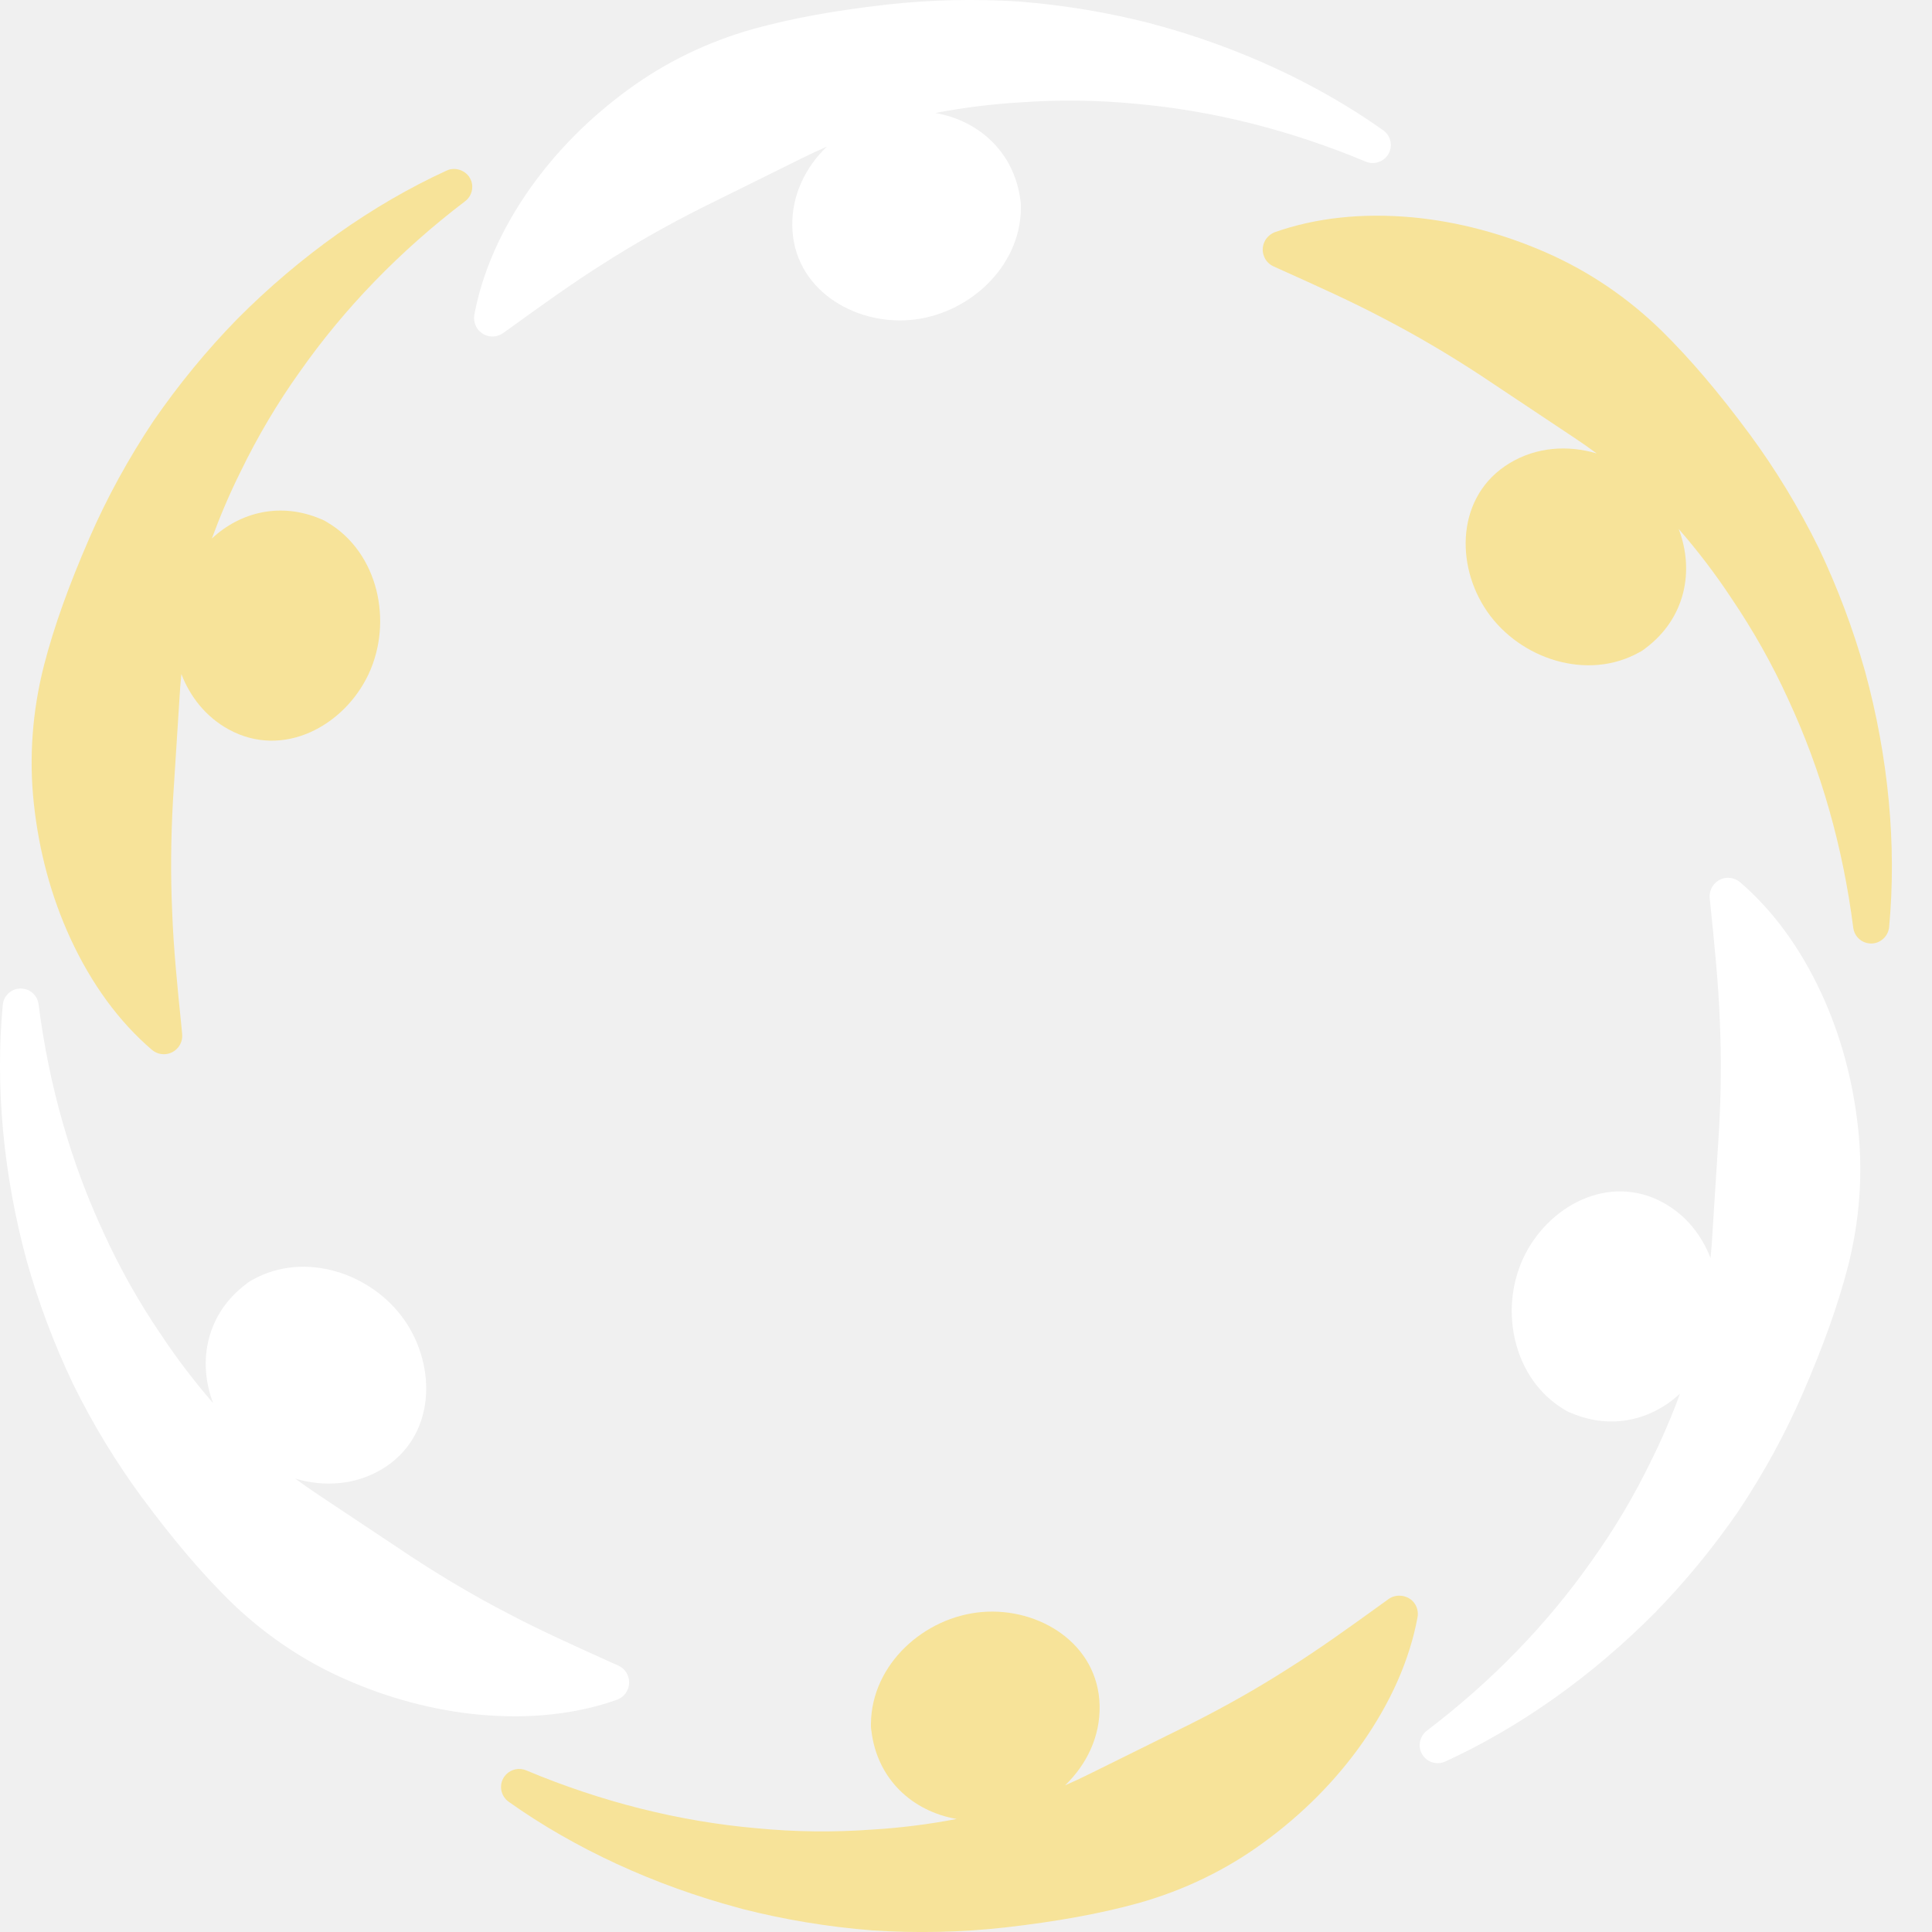
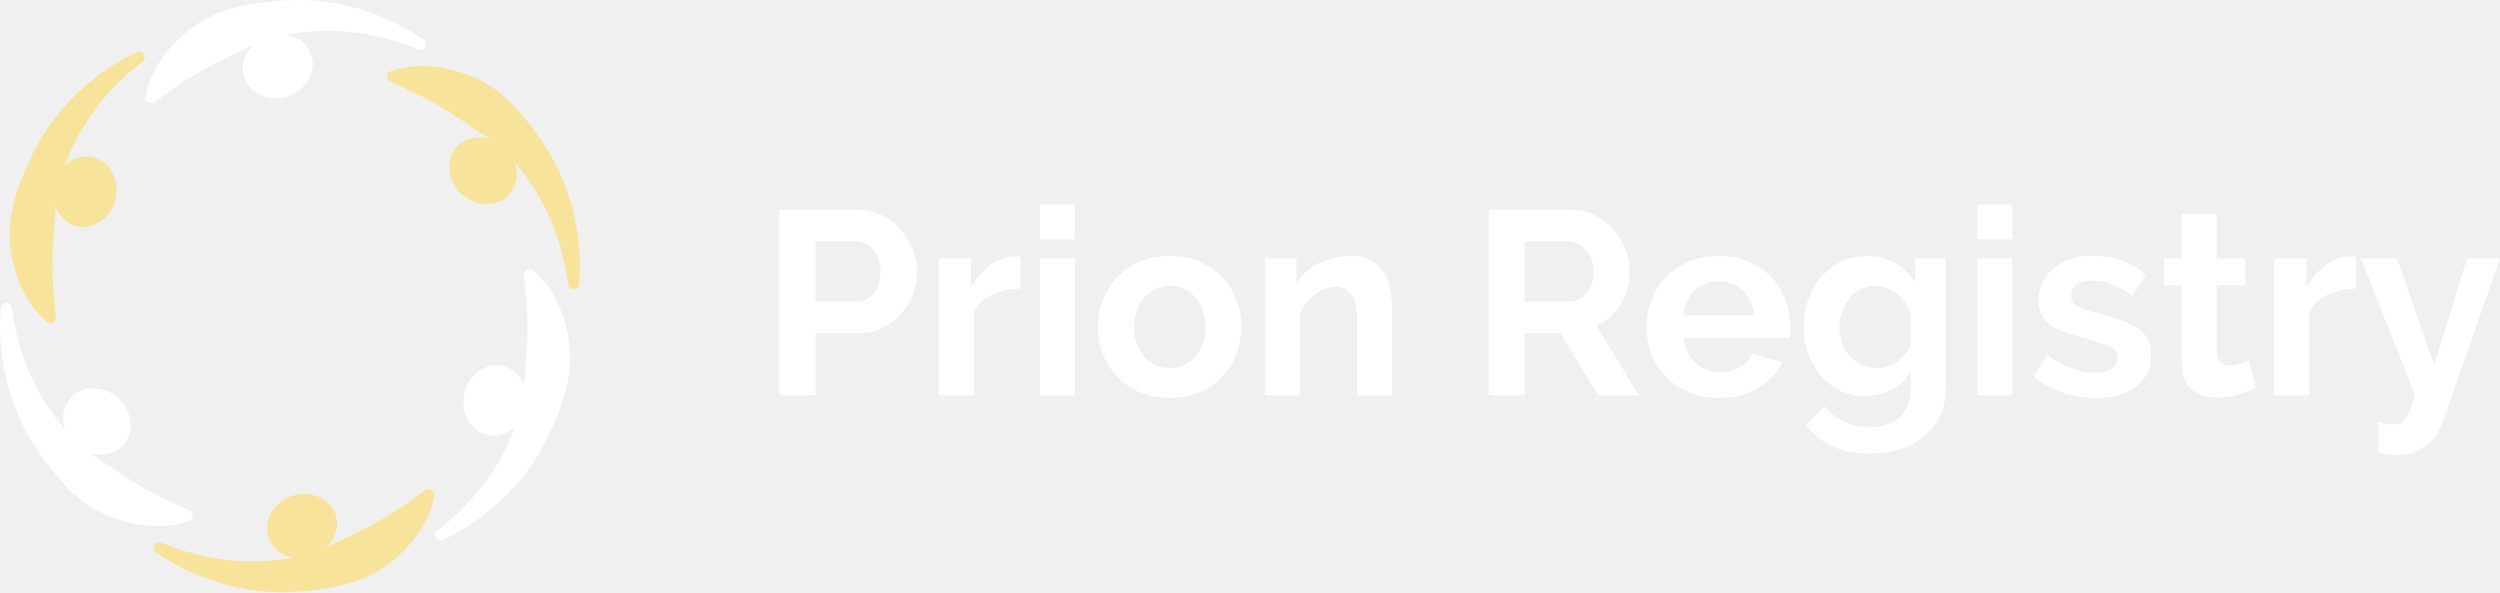
- <svg xmlns="http://www.w3.org/2000/svg" version="1.1" width="80" height="80" enable-background="new 0 0 337.742 80" xml:space="preserve" style="">
-   <rect id="backgroundrect" width="100%" height="100%" x="0" y="0" fill="none" stroke="none" class="selected" style="" />
-   <g class="currentLayer" style="">
-     <g id="svg_1">
-       <g id="svg_2">
-         <path fill="#FFFFFF" d="M19.774,13.617c0.102,0.142,0.25,0.245,0.42,0.29c0.221,0.061,0.46,0.017,0.647-0.121l0.228-0.162    c1.358-0.981,2.639-1.905,3.929-2.716c1.276-0.815,2.603-1.567,4.05-2.298l4.154-2.056c0.353-0.176,0.696-0.333,1.037-0.483    c-0.889,0.853-1.46,2.014-1.432,3.306c0.054,2.569,2.512,4.069,4.87,3.874c2.386-0.202,4.563-2.156,4.597-4.609    c0.002-0.047,0.002-0.095,0-0.146c0-0.06-0.009-0.118-0.017-0.173C42.016,6.332,40.564,5,38.729,4.678    c1.134-0.216,2.296-0.365,3.48-0.436c1.605-0.118,3.222-0.099,4.807,0.054c3.196,0.281,6.426,1.094,9.54,2.399l0.094,0.031    c0.301,0.08,0.625-0.035,0.804-0.29c0.239-0.337,0.159-0.803-0.179-1.042c-2.73-1.938-6.026-3.459-9.526-4.396l-0.147-0.04    c-1.739-0.445-3.548-0.745-5.378-0.892c-1.853-0.12-3.705-0.078-5.514,0.125c-2.165,0.247-3.915,0.566-5.512,1.007    c-1.892,0.531-3.636,1.375-5.182,2.509c-1.602,1.169-2.966,2.541-4.057,4.079c-1.208,1.713-1.986,3.478-2.318,5.249    C19.606,13.237,19.655,13.447,19.774,13.617z" id="svg_3" />
-         <path fill="#F7E399" d="M52.354,10.022c-0.082,0.186-0.091,0.394-0.017,0.585c0.071,0.19,0.213,0.341,0.403,0.426l0.267,0.121    c1.522,0.685,2.963,1.331,4.304,2.04c1.338,0.696,2.656,1.469,4.017,2.361l3.855,2.568c0.327,0.216,0.634,0.433,0.932,0.652    c-1.193-0.352-2.495-0.271-3.608,0.405c-2.199,1.33-2.27,4.208-0.92,6.152c1.366,1.966,4.15,2.876,6.292,1.679    c0.042-0.021,0.085-0.044,0.125-0.072c0.051-0.034,0.099-0.068,0.142-0.104c1.619-1.216,2.037-3.166,1.366-4.93    c0.778,0.891,1.509,1.848,2.179,2.862c0.9,1.33,1.696,2.738,2.355,4.19c1.358,2.919,2.264,6.104,2.693,9.458    c0.037,0.303,0.252,0.55,0.548,0.629l0.122,0.022c0.199,0.019,0.392-0.042,0.545-0.17c0.153-0.125,0.25-0.305,0.27-0.507    c0.318-3.379-0.026-7.044-0.998-10.595c-0.486-1.73-1.127-3.443-1.917-5.104c-0.821-1.665-1.784-3.251-2.861-4.712    c-1.298-1.753-2.452-3.106-3.63-4.269c-1.406-1.375-3.009-2.463-4.762-3.236c-1.798-0.795-3.702-1.298-5.563-1.473    c-2.088-0.19-4.005,0.016-5.702,0.613C52.598,9.688,52.436,9.837,52.354,10.022z" id="svg_4" />
-         <path fill="#FFFFFF" d="M76.939,46.712c-0.213-1.972-0.719-3.839-1.506-5.551c-0.878-1.903-2.017-3.461-3.383-4.632    c-0.156-0.132-0.369-0.199-0.571-0.178c-0.417,0.042-0.724,0.418-0.682,0.841l0.025,0.26c0.171,1.673,0.333,3.253,0.39,4.777    c0.068,1.511,0.057,3.037-0.037,4.661l-0.295,4.622c-0.014,0.2-0.034,0.386-0.051,0.58c-0.366-0.949-1.02-1.778-1.958-2.292    c-2.252-1.237-4.781,0.139-5.787,2.28c-1.023,2.166-0.418,5.031,1.69,6.287c0.04,0.026,0.082,0.053,0.125,0.074    c0.054,0.03,0.108,0.051,0.162,0.069c1.645,0.702,3.315,0.304,4.506-0.805c-0.341,0.93-0.736,1.856-1.188,2.764    c-0.702,1.452-1.526,2.842-2.452,4.136c-1.85,2.639-4.153,5.014-6.847,7.061c-0.275,0.21-0.372,0.592-0.228,0.906    c0.094,0.203,0.27,0.354,0.486,0.412c0.168,0.044,0.347,0.03,0.509-0.044c3.083-1.412,6.083-3.542,8.679-6.159    c1.256-1.286,2.418-2.7,3.46-4.212c1.031-1.545,1.923-3.172,2.647-4.836c0.867-1.996,1.466-3.67,1.884-5.277    C77.004,50.552,77.146,48.619,76.939,46.712z" id="svg_5" />
-         <path fill="#F7E399" d="M58.567,66.384c-0.236-0.331-0.736-0.411-1.068-0.172l-0.227,0.164c-1.358,0.981-2.642,1.906-3.929,2.716    c-1.275,0.815-2.602,1.567-4.054,2.298l-4.154,2.055c-0.349,0.175-0.693,0.333-1.034,0.483c0.889-0.854,1.46-2.014,1.432-3.304    c-0.057-2.57-2.511-4.071-4.869-3.874c-2.387,0.2-4.565,2.153-4.6,4.608c-0.003,0.048-0.003,0.097,0,0.146    c0,0.063,0.011,0.118,0.02,0.175c0.241,1.99,1.69,3.321,3.528,3.641c-1.134,0.217-2.298,0.367-3.48,0.438    c-1.605,0.118-3.222,0.1-4.81-0.055c-3.196-0.28-6.426-1.092-9.54-2.399l-0.094-0.031c-0.301-0.08-0.625,0.037-0.804,0.292    c-0.238,0.335-0.159,0.801,0.179,1.042c2.73,1.939,6.025,3.458,9.528,4.396l0.148,0.042c1.736,0.443,3.545,0.743,5.375,0.888    c1.852,0.122,3.707,0.081,5.514-0.122c2.167-0.249,3.917-0.568,5.511-1.007c1.892-0.533,3.634-1.375,5.181-2.508    c1.603-1.17,2.969-2.542,4.058-4.078c1.208-1.714,1.989-3.479,2.318-5.244C58.734,66.767,58.689,66.552,58.567,66.384z" id="svg_6" />
-         <path fill="#FFFFFF" d="M25.984,69.975c0.173-0.382,0-0.835-0.383-1.008l-0.267-0.118c-1.523-0.688-2.963-1.333-4.304-2.042    c-1.344-0.696-2.659-1.469-4.017-2.361l-3.858-2.568c-0.327-0.216-0.63-0.434-0.932-0.652c1.193,0.353,2.494,0.273,3.611-0.402    c2.196-1.333,2.267-4.21,0.917-6.155c-1.367-1.966-4.148-2.876-6.29-1.678c-0.043,0.02-0.085,0.044-0.128,0.073    c-0.051,0.033-0.1,0.066-0.139,0.104c-1.623,1.216-2.037,3.166-1.37,4.93c-0.775-0.892-1.505-1.849-2.176-2.862    c-0.906-1.331-1.696-2.74-2.358-4.193c-1.358-2.915-2.265-6.098-2.693-9.46c-0.04-0.303-0.253-0.548-0.545-0.626l-0.125-0.021    c-0.196-0.02-0.392,0.041-0.545,0.167c-0.153,0.128-0.25,0.307-0.267,0.507c-0.318,3.383,0.025,7.047,0.991,10.597    c0.486,1.729,1.131,3.444,1.92,5.102c0.821,1.666,1.784,3.251,2.864,4.714c1.298,1.751,2.452,3.108,3.628,4.269    c1.409,1.374,3.011,2.462,4.764,3.234c0.881,0.391,1.792,0.713,2.708,0.958c0.946,0.254,1.906,0.427,2.852,0.516    c2.088,0.19,4.006-0.016,5.702-0.615C25.74,70.315,25.899,70.168,25.984,69.975z" id="svg_7" />
-         <path fill="#F7E399" d="M6.289,43.47c0.088,0.074,0.19,0.128,0.298,0.158c0.091,0.022,0.182,0.03,0.272,0.021    c0.42-0.041,0.728-0.416,0.682-0.839l-0.025-0.275c-0.17-1.669-0.33-3.243-0.386-4.762c-0.068-1.511-0.057-3.035,0.034-4.662    l0.295-4.622c0.014-0.199,0.037-0.385,0.051-0.578c0.367,0.95,1.02,1.777,1.958,2.292c2.253,1.236,4.781-0.141,5.79-2.281    c1.02-2.167,0.415-5.031-1.693-6.287c-0.04-0.027-0.08-0.051-0.125-0.074c-0.054-0.028-0.105-0.051-0.159-0.07    c-1.647-0.702-3.318-0.302-4.508,0.807c0.344-0.935,0.736-1.859,1.188-2.766c0.702-1.45,1.525-2.841,2.452-4.137    c1.847-2.633,4.15-5.011,6.847-7.063c0.278-0.209,0.372-0.591,0.227-0.904c-0.165-0.362-0.625-0.537-0.991-0.366    c-3.088,1.415-6.088,3.545-8.682,6.158c-1.253,1.283-2.415,2.697-3.46,4.213c-1.031,1.545-1.923,3.172-2.648,4.837    c-0.869,2.001-1.469,3.676-1.883,5.275c-0.486,1.903-0.628,3.838-0.42,5.743c0.213,1.972,0.719,3.84,1.505,5.553    C3.783,40.742,4.922,42.299,6.289,43.47z" id="svg_8" />
-       </g>
-       <g id="svg_9">
-         <g id="svg_10">
-           <path fill="#FFFFFF" d="M105.294,53.401V28.339h10.625c1.153,0,2.219,0.242,3.196,0.725c0.974,0.483,1.818,1.118,2.522,1.905     c0.708,0.79,1.259,1.683,1.659,2.683s0.6,2.007,0.6,3.019c0,1.06-0.188,2.088-0.563,3.089c-0.378,1-0.906,1.888-1.588,2.665     c-0.685,0.777-1.508,1.4-2.472,1.871c-0.966,0.472-2.025,0.706-3.179,0.706h-5.929v8.4H105.294z M110.166,40.729h5.648     c0.895,0,1.642-0.365,2.241-1.095c0.6-0.729,0.901-1.717,0.901-2.964c0-0.636-0.094-1.206-0.284-1.712     c-0.188-0.505-0.435-0.936-0.739-1.288c-0.307-0.353-0.667-0.618-1.077-0.794c-0.415-0.178-0.83-0.266-1.256-0.266h-5.435V40.729     z" id="svg_11" />
-           <path fill="#FFFFFF" d="M137.842,39c-1.438,0.024-2.719,0.301-3.85,0.83c-1.13,0.53-1.94,1.324-2.435,2.383v11.189h-4.73V34.904     h4.341v3.955c0.33-0.635,0.719-1.206,1.165-1.712c0.446-0.507,0.929-0.947,1.446-1.324c0.52-0.376,1.042-0.665,1.571-0.865     c0.531-0.2,1.043-0.301,1.537-0.301c0.259,0,0.452,0,0.583,0c0.128,0,0.253,0.013,0.372,0.037V39z" id="svg_12" />
-           <path fill="#FFFFFF" d="M140.487,32.328v-4.693h4.73v4.693H140.487z M140.487,53.401V34.904h4.73v18.497H140.487z" id="svg_13" />
-           <path fill="#FFFFFF" d="M158.03,53.755c-1.506,0-2.858-0.26-4.057-0.777c-1.202-0.517-2.219-1.217-3.054-2.101     c-0.835-0.882-1.477-1.899-1.923-3.053c-0.449-1.153-0.673-2.365-0.673-3.636c0-1.293,0.225-2.517,0.673-3.67     c0.446-1.152,1.088-2.172,1.923-3.054c0.835-0.882,1.852-1.583,3.054-2.1c1.199-0.518,2.551-0.777,4.057-0.777     s2.855,0.259,4.042,0.777c1.188,0.517,2.199,1.218,3.034,2.1c0.838,0.882,1.477,1.902,1.926,3.054     c0.446,1.153,0.67,2.377,0.67,3.67c0,1.271-0.225,2.483-0.67,3.636c-0.449,1.153-1.083,2.17-1.906,3.053     c-0.824,0.883-1.835,1.583-3.037,2.101C160.891,53.495,159.536,53.755,158.03,53.755z M153.194,44.188     c0,0.825,0.125,1.571,0.373,2.241c0.244,0.672,0.588,1.253,1.022,1.749c0.435,0.495,0.946,0.876,1.534,1.148     c0.588,0.27,1.225,0.405,1.906,0.405c0.685,0,1.318-0.135,1.906-0.405c0.588-0.271,1.102-0.653,1.537-1.148     c0.435-0.496,0.775-1.082,1.022-1.766c0.247-0.683,0.372-1.435,0.372-2.258c0-0.801-0.125-1.541-0.372-2.225     c-0.247-0.682-0.588-1.271-1.022-1.766c-0.435-0.493-0.949-0.876-1.537-1.147c-0.588-0.269-1.222-0.405-1.906-0.405     c-0.682,0-1.318,0.141-1.906,0.423c-0.588,0.282-1.1,0.67-1.534,1.165s-0.778,1.084-1.022,1.766     C153.319,42.648,153.194,43.39,153.194,44.188z" id="svg_14" />
-           <path fill="#FFFFFF" d="M188.069,53.401h-4.73V43.023c0-1.483-0.259-2.564-0.776-3.247c-0.517-0.682-1.236-1.024-2.153-1.024     c-0.472,0-0.955,0.095-1.446,0.283c-0.495,0.188-0.96,0.454-1.395,0.794c-0.438,0.342-0.83,0.747-1.182,1.219     c-0.355,0.47-0.613,0.988-0.778,1.552v10.801h-4.73V34.904h4.273v3.425c0.682-1.176,1.67-2.094,2.963-2.753     c1.295-0.659,2.756-0.989,4.378-0.989c1.153,0,2.094,0.212,2.824,0.635c0.73,0.424,1.295,0.977,1.693,1.659     c0.4,0.684,0.679,1.46,0.832,2.33c0.151,0.872,0.228,1.754,0.228,2.648V53.401z" id="svg_15" />
-           <path fill="#FFFFFF" d="M201.128,53.401V28.339h11.085c1.153,0,2.219,0.242,3.196,0.725c0.975,0.483,1.818,1.118,2.523,1.905     c0.704,0.79,1.258,1.683,1.659,2.683c0.401,1,0.6,2.007,0.6,3.019c0,1.624-0.406,3.101-1.216,4.43     c-0.813,1.33-1.912,2.29-3.301,2.876l5.719,9.425h-5.472l-5.119-8.4H206v8.4H201.128z M206,40.729h6.108     c0.446,0,0.864-0.106,1.253-0.318c0.389-0.211,0.725-0.499,1.006-0.865c0.281-0.364,0.505-0.794,0.67-1.289     c0.165-0.493,0.247-1.022,0.247-1.588c0-0.588-0.094-1.129-0.281-1.624c-0.19-0.495-0.44-0.923-0.758-1.289     c-0.318-0.365-0.685-0.647-1.094-0.847c-0.415-0.2-0.833-0.301-1.256-0.301H206V40.729z" id="svg_16" />
-           <path fill="#FFFFFF" d="M232.194,53.755c-1.483,0-2.824-0.252-4.026-0.76c-1.199-0.504-2.221-1.193-3.071-2.064     c-0.847-0.869-1.5-1.882-1.958-3.036c-0.46-1.153-0.69-2.365-0.69-3.636c0-1.317,0.225-2.558,0.671-3.723     c0.449-1.166,1.096-2.19,1.943-3.072c0.847-0.882,1.878-1.583,3.088-2.1c1.213-0.518,2.571-0.777,4.077-0.777     c1.505,0,2.855,0.259,4.042,0.777c1.188,0.517,2.202,1.212,3.037,2.083c0.835,0.871,1.469,1.884,1.906,3.036     c0.435,1.153,0.654,2.354,0.654,3.601c0,0.307-0.006,0.6-0.02,0.884c-0.011,0.281-0.04,0.517-0.088,0.705h-14.296     c0.071,0.73,0.248,1.376,0.529,1.943c0.284,0.564,0.647,1.047,1.094,1.446c0.449,0.4,0.955,0.706,1.52,0.917     c0.565,0.212,1.154,0.318,1.764,0.318c0.94,0,1.83-0.23,2.665-0.689c0.835-0.459,1.406-1.065,1.713-1.818l4.06,1.131     c-0.682,1.411-1.772,2.571-3.267,3.476C236.046,53.302,234.265,53.755,232.194,53.755z M236.995,42.6     c-0.119-1.388-0.63-2.5-1.534-3.335c-0.909-0.835-2.009-1.254-3.301-1.254c-0.636,0-1.23,0.114-1.784,0.335     c-0.554,0.224-1.04,0.537-1.466,0.936c-0.423,0.4-0.77,0.882-1.04,1.447c-0.272,0.565-0.429,1.189-0.477,1.871H236.995z" id="svg_17" />
-           <path fill="#FFFFFF" d="M251.998,53.508c-1.247,0-2.378-0.247-3.389-0.741c-1.011-0.495-1.889-1.17-2.63-2.03     c-0.742-0.859-1.313-1.853-1.71-2.982c-0.4-1.13-0.602-2.331-0.602-3.601c0-1.342,0.213-2.589,0.636-3.743     c0.423-1.152,1.011-2.165,1.764-3.035c0.753-0.87,1.659-1.553,2.719-2.047c1.06-0.495,2.225-0.742,3.494-0.742     c1.435,0,2.693,0.324,3.778,0.97c1.08,0.648,1.975,1.513,2.682,2.595v-3.249h4.13v17.616c0,1.364-0.258,2.588-0.775,3.669     c-0.52,1.083-1.233,2.001-2.136,2.754c-0.906,0.753-1.989,1.33-3.247,1.73c-1.262,0.399-2.631,0.599-4.114,0.599     c-2.025,0-3.725-0.335-5.103-1.005c-1.375-0.671-2.557-1.618-3.545-2.841l2.577-2.507c0.705,0.871,1.594,1.554,2.665,2.047     c1.071,0.494,2.205,0.743,3.406,0.743c0.727,0,1.429-0.101,2.1-0.301c0.67-0.201,1.264-0.512,1.784-0.935     c0.517-0.424,0.923-0.966,1.216-1.624c0.296-0.66,0.443-1.438,0.443-2.33V50.19c-0.614,1.06-1.472,1.877-2.577,2.453     C254.455,53.22,253.268,53.508,251.998,53.508z M253.586,49.731c0.517,0,1.011-0.083,1.483-0.247     c0.469-0.165,0.903-0.389,1.307-0.67c0.398-0.283,0.75-0.612,1.057-0.989c0.307-0.376,0.543-0.777,0.708-1.2v-4.412     c-0.426-1.083-1.091-1.953-1.994-2.612c-0.906-0.659-1.855-0.988-2.844-0.988c-0.73,0-1.386,0.159-1.978,0.476     c-0.588,0.318-1.094,0.742-1.517,1.271c-0.423,0.53-0.747,1.135-0.969,1.818c-0.224,0.684-0.335,1.39-0.335,2.118     c0,0.753,0.128,1.46,0.386,2.118c0.259,0.659,0.62,1.236,1.077,1.729c0.46,0.494,0.995,0.883,1.605,1.166     C252.185,49.589,252.855,49.731,253.586,49.731z" id="svg_18" />
-           <path fill="#FFFFFF" d="M267.14,32.328v-4.693h4.73v4.693H267.14z M267.14,53.401V34.904h4.73v18.497H267.14z" id="svg_19" />
-           <path fill="#FFFFFF" d="M283.134,53.755c-1.554,0-3.071-0.247-4.554-0.741c-1.483-0.493-2.753-1.2-3.815-2.118l1.77-2.966     c1.128,0.801,2.227,1.408,3.298,1.818c1.071,0.413,2.136,0.618,3.196,0.618c0.94,0,1.682-0.176,2.225-0.528     c0.54-0.354,0.81-0.859,0.81-1.519c0-0.658-0.318-1.141-0.952-1.447c-0.636-0.305-1.67-0.659-3.108-1.06     c-1.199-0.328-2.222-0.646-3.071-0.953c-0.846-0.304-1.528-0.653-2.045-1.04c-0.52-0.389-0.895-0.835-1.13-1.342     c-0.239-0.505-0.355-1.112-0.355-1.818c0-0.94,0.185-1.789,0.548-2.542c0.367-0.753,0.878-1.394,1.537-1.923     s1.429-0.936,2.313-1.219c0.881-0.281,1.841-0.423,2.878-0.423c1.386,0,2.688,0.201,3.9,0.6c1.21,0.402,2.321,1.048,3.335,1.942     l-1.906,2.859c-0.943-0.706-1.855-1.223-2.736-1.553c-0.884-0.33-1.762-0.494-2.631-0.494c-0.801,0-1.472,0.165-2.011,0.494     c-0.542,0.33-0.813,0.859-0.813,1.588c0,0.329,0.065,0.599,0.193,0.813c0.131,0.211,0.335,0.4,0.62,0.563     c0.281,0.165,0.653,0.324,1.111,0.478c0.46,0.153,1.031,0.313,1.713,0.476c1.27,0.331,2.358,0.659,3.264,0.989     s1.648,0.708,2.225,1.131c0.577,0.422,1,0.912,1.27,1.464c0.272,0.553,0.406,1.217,0.406,1.994c0,1.813-0.671,3.242-2.012,4.289     C287.265,53.232,285.441,53.755,283.134,53.755z" id="svg_20" />
-           <path fill="#FFFFFF" d="M304.773,52.448c-0.636,0.283-1.412,0.565-2.329,0.848c-0.918,0.283-1.884,0.423-2.895,0.423     c-0.659,0-1.278-0.083-1.855-0.248c-0.577-0.165-1.083-0.427-1.517-0.794c-0.435-0.365-0.781-0.835-1.04-1.412     c-0.261-0.577-0.389-1.276-0.389-2.101V38.541h-2.435v-3.636h2.435v-6h4.73v6h3.884v3.636h-3.884v9.037     c0,0.659,0.171,1.125,0.512,1.394c0.341,0.271,0.758,0.406,1.252,0.406c0.495,0,0.978-0.081,1.449-0.246     c0.469-0.165,0.847-0.307,1.128-0.423L304.773,52.448z" id="svg_21" />
-           <path fill="#FFFFFF" d="M318.256,39c-1.435,0.024-2.719,0.301-3.847,0.83c-1.131,0.53-1.943,1.324-2.438,2.383v11.189h-4.73     V34.904h4.344v3.955c0.33-0.635,0.716-1.206,1.165-1.712c0.446-0.507,0.929-0.947,1.446-1.324s1.043-0.665,1.571-0.865     c0.531-0.2,1.042-0.301,1.537-0.301c0.259,0,0.452,0,0.583,0c0.128,0,0.253,0.013,0.37,0.037V39z" id="svg_22" />
-           <path fill="#FFFFFF" d="M321.293,57.002c0.398,0.118,0.787,0.206,1.165,0.266c0.375,0.058,0.693,0.088,0.952,0.088     c0.307,0,0.588-0.058,0.847-0.176c0.258-0.118,0.497-0.325,0.707-0.618c0.213-0.295,0.423-0.7,0.637-1.217     c0.21-0.519,0.435-1.167,0.67-1.943l-7.307-18.497h4.87l5.014,14.403l4.446-14.403h4.449l-7.767,22.169     c-0.446,1.294-1.21,2.354-2.293,3.178c-1.082,0.822-2.426,1.234-4.025,1.234c-0.378,0-0.759-0.03-1.148-0.088     c-0.386-0.058-0.792-0.158-1.216-0.3V57.002z" id="svg_23" />
-         </g>
+ <svg xmlns="http://www.w3.org/2000/svg" version="1.1" id="Capa_1" x="0px" y="0px" width="337.742px" height="80px" viewBox="0 0 337.742 80" enable-background="new 0 0 337.742 80" xml:space="preserve">
+   <g>
+     <g>
+       <path fill="#FFFFFF" d="M19.774,13.617c0.102,0.142,0.25,0.245,0.42,0.29c0.221,0.061,0.46,0.017,0.647-0.121l0.228-0.162    c1.358-0.981,2.639-1.905,3.929-2.716c1.276-0.815,2.603-1.567,4.05-2.298l4.154-2.056c0.353-0.176,0.696-0.333,1.037-0.483    c-0.889,0.853-1.46,2.014-1.432,3.306c0.054,2.569,2.512,4.069,4.87,3.874c2.386-0.202,4.563-2.156,4.597-4.609    c0.002-0.047,0.002-0.095,0-0.146c0-0.06-0.009-0.118-0.017-0.173C42.016,6.332,40.564,5,38.729,4.678    c1.134-0.216,2.296-0.365,3.48-0.436c1.605-0.118,3.222-0.099,4.807,0.054c3.196,0.281,6.426,1.094,9.54,2.399l0.094,0.031    c0.301,0.08,0.625-0.035,0.804-0.29c0.239-0.337,0.159-0.803-0.179-1.042c-2.73-1.938-6.026-3.459-9.526-4.396l-0.147-0.04    c-1.739-0.445-3.548-0.745-5.378-0.892c-1.853-0.12-3.705-0.078-5.514,0.125c-2.165,0.247-3.915,0.566-5.512,1.007    c-1.892,0.531-3.636,1.375-5.182,2.509c-1.602,1.169-2.966,2.541-4.057,4.079c-1.208,1.713-1.986,3.478-2.318,5.249    C19.606,13.237,19.655,13.447,19.774,13.617z" />
+       <path fill="#F7E399" d="M52.354,10.022c-0.082,0.186-0.091,0.394-0.017,0.585c0.071,0.19,0.213,0.341,0.403,0.426l0.267,0.121    c1.522,0.685,2.963,1.331,4.304,2.04c1.338,0.696,2.656,1.469,4.017,2.361l3.855,2.568c0.327,0.216,0.634,0.433,0.932,0.652    c-1.193-0.352-2.495-0.271-3.608,0.405c-2.199,1.33-2.27,4.208-0.92,6.152c1.366,1.966,4.15,2.876,6.292,1.679    c0.042-0.021,0.085-0.044,0.125-0.072c0.051-0.034,0.099-0.068,0.142-0.104c1.619-1.216,2.037-3.166,1.366-4.93    c0.778,0.891,1.509,1.848,2.179,2.862c0.9,1.33,1.696,2.738,2.355,4.19c1.358,2.919,2.264,6.104,2.693,9.458    c0.037,0.303,0.252,0.55,0.548,0.629l0.122,0.022c0.199,0.019,0.392-0.042,0.545-0.17c0.153-0.125,0.25-0.305,0.27-0.507    c0.318-3.379-0.026-7.044-0.998-10.595c-0.486-1.73-1.127-3.443-1.917-5.104c-0.821-1.665-1.784-3.251-2.861-4.712    c-1.298-1.753-2.452-3.106-3.63-4.269c-1.406-1.375-3.009-2.463-4.762-3.236c-1.798-0.795-3.702-1.298-5.563-1.473    c-2.088-0.19-4.005,0.016-5.702,0.613C52.598,9.688,52.436,9.837,52.354,10.022z" />
+       <path fill="#FFFFFF" d="M76.939,46.712c-0.213-1.972-0.719-3.839-1.506-5.551c-0.878-1.903-2.017-3.461-3.383-4.632    c-0.156-0.132-0.369-0.199-0.571-0.178c-0.417,0.042-0.724,0.418-0.682,0.841l0.025,0.26c0.171,1.673,0.333,3.253,0.39,4.777    c0.068,1.511,0.057,3.037-0.037,4.661l-0.295,4.622c-0.014,0.2-0.034,0.386-0.051,0.58c-0.366-0.949-1.02-1.778-1.958-2.292    c-2.252-1.237-4.781,0.139-5.787,2.28c-1.023,2.166-0.418,5.031,1.69,6.287c0.04,0.026,0.082,0.053,0.125,0.074    c0.054,0.03,0.108,0.051,0.162,0.069c1.645,0.702,3.315,0.304,4.506-0.805c-0.341,0.93-0.736,1.856-1.188,2.764    c-0.702,1.452-1.526,2.842-2.452,4.136c-1.85,2.639-4.153,5.014-6.847,7.061c-0.275,0.21-0.372,0.592-0.228,0.906    c0.094,0.203,0.27,0.354,0.486,0.412c0.168,0.044,0.347,0.03,0.509-0.044c3.083-1.412,6.083-3.542,8.679-6.159    c1.256-1.286,2.418-2.7,3.46-4.212c1.031-1.545,1.923-3.172,2.647-4.836c0.867-1.996,1.466-3.67,1.884-5.277    C77.004,50.552,77.146,48.619,76.939,46.712z" />
+       <path fill="#F7E399" d="M58.567,66.384c-0.236-0.331-0.736-0.411-1.068-0.172l-0.227,0.164c-1.358,0.981-2.642,1.906-3.929,2.716    c-1.275,0.815-2.602,1.567-4.054,2.298l-4.154,2.055c-0.349,0.175-0.693,0.333-1.034,0.483c0.889-0.854,1.46-2.014,1.432-3.304    c-0.057-2.57-2.511-4.071-4.869-3.874c-2.387,0.2-4.565,2.153-4.6,4.608c-0.003,0.048-0.003,0.097,0,0.146    c0,0.063,0.011,0.118,0.02,0.175c0.241,1.99,1.69,3.321,3.528,3.641c-1.134,0.217-2.298,0.367-3.48,0.438    c-1.605,0.118-3.222,0.1-4.81-0.055c-3.196-0.28-6.426-1.092-9.54-2.399l-0.094-0.031c-0.301-0.08-0.625,0.037-0.804,0.292    c-0.238,0.335-0.159,0.801,0.179,1.042c2.73,1.939,6.025,3.458,9.528,4.396l0.148,0.042c1.736,0.443,3.545,0.743,5.375,0.888    c1.852,0.122,3.707,0.081,5.514-0.122c2.167-0.249,3.917-0.568,5.511-1.007c1.892-0.533,3.634-1.375,5.181-2.508    c1.603-1.17,2.969-2.542,4.058-4.078c1.208-1.714,1.989-3.479,2.318-5.244C58.734,66.767,58.689,66.552,58.567,66.384z" />
+       <path fill="#FFFFFF" d="M25.984,69.975c0.173-0.382,0-0.835-0.383-1.008l-0.267-0.118c-1.523-0.688-2.963-1.333-4.304-2.042    c-1.344-0.696-2.659-1.469-4.017-2.361l-3.858-2.568c-0.327-0.216-0.63-0.434-0.932-0.652c1.193,0.353,2.494,0.273,3.611-0.402    c2.196-1.333,2.267-4.21,0.917-6.155c-1.367-1.966-4.148-2.876-6.29-1.678c-0.043,0.02-0.085,0.044-0.128,0.073    c-0.051,0.033-0.1,0.066-0.139,0.104c-1.623,1.216-2.037,3.166-1.37,4.93c-0.775-0.892-1.505-1.849-2.176-2.862    c-0.906-1.331-1.696-2.74-2.358-4.193c-1.358-2.915-2.265-6.098-2.693-9.46c-0.04-0.303-0.253-0.548-0.545-0.626l-0.125-0.021    c-0.196-0.02-0.392,0.041-0.545,0.167c-0.153,0.128-0.25,0.307-0.267,0.507c-0.318,3.383,0.025,7.047,0.991,10.597    c0.486,1.729,1.131,3.444,1.92,5.102c0.821,1.666,1.784,3.251,2.864,4.714c1.298,1.751,2.452,3.108,3.628,4.269    c1.409,1.374,3.011,2.462,4.764,3.234c0.881,0.391,1.792,0.713,2.708,0.958c0.946,0.254,1.906,0.427,2.852,0.516    c2.088,0.19,4.006-0.016,5.702-0.615C25.74,70.315,25.899,70.168,25.984,69.975z" />
+       <path fill="#F7E399" d="M6.289,43.47c0.088,0.074,0.19,0.128,0.298,0.158c0.091,0.022,0.182,0.03,0.272,0.021    c0.42-0.041,0.728-0.416,0.682-0.839l-0.025-0.275c-0.17-1.669-0.33-3.243-0.386-4.762c-0.068-1.511-0.057-3.035,0.034-4.662    l0.295-4.622c0.014-0.199,0.037-0.385,0.051-0.578c0.367,0.95,1.02,1.777,1.958,2.292c2.253,1.236,4.781-0.141,5.79-2.281    c1.02-2.167,0.415-5.031-1.693-6.287c-0.04-0.027-0.08-0.051-0.125-0.074c-0.054-0.028-0.105-0.051-0.159-0.07    c-1.647-0.702-3.318-0.302-4.508,0.807c0.344-0.935,0.736-1.859,1.188-2.766c0.702-1.45,1.525-2.841,2.452-4.137    c1.847-2.633,4.15-5.011,6.847-7.063c0.278-0.209,0.372-0.591,0.227-0.904c-0.165-0.362-0.625-0.537-0.991-0.366    c-3.088,1.415-6.088,3.545-8.682,6.158c-1.253,1.283-2.415,2.697-3.46,4.213c-1.031,1.545-1.923,3.172-2.648,4.837    c-0.869,2.001-1.469,3.676-1.883,5.275c-0.486,1.903-0.628,3.838-0.42,5.743c0.213,1.972,0.719,3.84,1.505,5.553    C3.783,40.742,4.922,42.299,6.289,43.47z" />
+     </g>
+     <g>
+       <g>
+         <path fill="#FFFFFF" d="M105.294,53.401V28.339h10.625c1.153,0,2.219,0.242,3.196,0.725c0.974,0.483,1.818,1.118,2.522,1.905     c0.708,0.79,1.259,1.683,1.659,2.683s0.6,2.007,0.6,3.019c0,1.06-0.188,2.088-0.563,3.089c-0.378,1-0.906,1.888-1.588,2.665     c-0.685,0.777-1.508,1.4-2.472,1.871c-0.966,0.472-2.025,0.706-3.179,0.706h-5.929v8.4H105.294z M110.166,40.729h5.648     c0.895,0,1.642-0.365,2.241-1.095c0.6-0.729,0.901-1.717,0.901-2.964c0-0.636-0.094-1.206-0.284-1.712     c-0.188-0.505-0.435-0.936-0.739-1.288c-0.307-0.353-0.667-0.618-1.077-0.794c-0.415-0.178-0.83-0.266-1.256-0.266h-5.435V40.729     z" />
+         <path fill="#FFFFFF" d="M137.842,39c-1.438,0.024-2.719,0.301-3.85,0.83c-1.13,0.53-1.94,1.324-2.435,2.383v11.189h-4.73V34.904     h4.341v3.955c0.33-0.635,0.719-1.206,1.165-1.712c0.446-0.507,0.929-0.947,1.446-1.324c0.52-0.376,1.042-0.665,1.571-0.865     c0.531-0.2,1.043-0.301,1.537-0.301c0.259,0,0.452,0,0.583,0c0.128,0,0.253,0.013,0.372,0.037V39z" />
+         <path fill="#FFFFFF" d="M140.487,32.328v-4.693h4.73v4.693H140.487z M140.487,53.401V34.904h4.73v18.497H140.487z" />
+         <path fill="#FFFFFF" d="M158.03,53.755c-1.506,0-2.858-0.26-4.057-0.777c-1.202-0.517-2.219-1.217-3.054-2.101     c-0.835-0.882-1.477-1.899-1.923-3.053c-0.449-1.153-0.673-2.365-0.673-3.636c0-1.293,0.225-2.517,0.673-3.67     c0.446-1.152,1.088-2.172,1.923-3.054c0.835-0.882,1.852-1.583,3.054-2.1c1.199-0.518,2.551-0.777,4.057-0.777     s2.855,0.259,4.042,0.777c1.188,0.517,2.199,1.218,3.034,2.1c0.838,0.882,1.477,1.902,1.926,3.054     c0.446,1.153,0.67,2.377,0.67,3.67c0,1.271-0.225,2.483-0.67,3.636c-0.449,1.153-1.083,2.17-1.906,3.053     c-0.824,0.883-1.835,1.583-3.037,2.101C160.891,53.495,159.536,53.755,158.03,53.755z M153.194,44.188     c0,0.825,0.125,1.571,0.373,2.241c0.244,0.672,0.588,1.253,1.022,1.749c0.435,0.495,0.946,0.876,1.534,1.148     c0.588,0.27,1.225,0.405,1.906,0.405c0.685,0,1.318-0.135,1.906-0.405c0.588-0.271,1.102-0.653,1.537-1.148     c0.435-0.496,0.775-1.082,1.022-1.766c0.247-0.683,0.372-1.435,0.372-2.258c0-0.801-0.125-1.541-0.372-2.225     c-0.247-0.682-0.588-1.271-1.022-1.766c-0.435-0.493-0.949-0.876-1.537-1.147c-0.588-0.269-1.222-0.405-1.906-0.405     c-0.682,0-1.318,0.141-1.906,0.423c-0.588,0.282-1.1,0.67-1.534,1.165s-0.778,1.084-1.022,1.766     C153.319,42.648,153.194,43.39,153.194,44.188z" />
+         <path fill="#FFFFFF" d="M188.069,53.401h-4.73V43.023c0-1.483-0.259-2.564-0.776-3.247c-0.517-0.682-1.236-1.024-2.153-1.024     c-0.472,0-0.955,0.095-1.446,0.283c-0.495,0.188-0.96,0.454-1.395,0.794c-0.438,0.342-0.83,0.747-1.182,1.219     c-0.355,0.47-0.613,0.988-0.778,1.552v10.801h-4.73V34.904h4.273v3.425c0.682-1.176,1.67-2.094,2.963-2.753     c1.295-0.659,2.756-0.989,4.378-0.989c1.153,0,2.094,0.212,2.824,0.635c0.73,0.424,1.295,0.977,1.693,1.659     c0.4,0.684,0.679,1.46,0.832,2.33c0.151,0.872,0.228,1.754,0.228,2.648V53.401z" />
+         <path fill="#FFFFFF" d="M201.128,53.401V28.339h11.085c1.153,0,2.219,0.242,3.196,0.725c0.975,0.483,1.818,1.118,2.523,1.905     c0.704,0.79,1.258,1.683,1.659,2.683c0.401,1,0.6,2.007,0.6,3.019c0,1.624-0.406,3.101-1.216,4.43     c-0.813,1.33-1.912,2.29-3.301,2.876l5.719,9.425h-5.472l-5.119-8.4H206v8.4H201.128z M206,40.729h6.108     c0.446,0,0.864-0.106,1.253-0.318c0.389-0.211,0.725-0.499,1.006-0.865c0.281-0.364,0.505-0.794,0.67-1.289     c0.165-0.493,0.247-1.022,0.247-1.588c0-0.588-0.094-1.129-0.281-1.624c-0.19-0.495-0.44-0.923-0.758-1.289     c-0.318-0.365-0.685-0.647-1.094-0.847c-0.415-0.2-0.833-0.301-1.256-0.301H206V40.729z" />
+         <path fill="#FFFFFF" d="M232.194,53.755c-1.483,0-2.824-0.252-4.026-0.76c-1.199-0.504-2.221-1.193-3.071-2.064     c-0.847-0.869-1.5-1.882-1.958-3.036c-0.46-1.153-0.69-2.365-0.69-3.636c0-1.317,0.225-2.558,0.671-3.723     c0.449-1.166,1.096-2.19,1.943-3.072c0.847-0.882,1.878-1.583,3.088-2.1c1.213-0.518,2.571-0.777,4.077-0.777     c1.505,0,2.855,0.259,4.042,0.777c1.188,0.517,2.202,1.212,3.037,2.083c0.835,0.871,1.469,1.884,1.906,3.036     c0.435,1.153,0.654,2.354,0.654,3.601c0,0.307-0.006,0.6-0.02,0.884c-0.011,0.281-0.04,0.517-0.088,0.705h-14.296     c0.071,0.73,0.248,1.376,0.529,1.943c0.284,0.564,0.647,1.047,1.094,1.446c0.449,0.4,0.955,0.706,1.52,0.917     c0.565,0.212,1.154,0.318,1.764,0.318c0.94,0,1.83-0.23,2.665-0.689c0.835-0.459,1.406-1.065,1.713-1.818l4.06,1.131     c-0.682,1.411-1.772,2.571-3.267,3.476C236.046,53.302,234.265,53.755,232.194,53.755z M236.995,42.6     c-0.119-1.388-0.63-2.5-1.534-3.335c-0.909-0.835-2.009-1.254-3.301-1.254c-0.636,0-1.23,0.114-1.784,0.335     c-0.554,0.224-1.04,0.537-1.466,0.936c-0.423,0.4-0.77,0.882-1.04,1.447c-0.272,0.565-0.429,1.189-0.477,1.871H236.995z" />
+         <path fill="#FFFFFF" d="M251.998,53.508c-1.247,0-2.378-0.247-3.389-0.741c-1.011-0.495-1.889-1.17-2.63-2.03     c-0.742-0.859-1.313-1.853-1.71-2.982c-0.4-1.13-0.602-2.331-0.602-3.601c0-1.342,0.213-2.589,0.636-3.743     c0.423-1.152,1.011-2.165,1.764-3.035c0.753-0.87,1.659-1.553,2.719-2.047c1.06-0.495,2.225-0.742,3.494-0.742     c1.435,0,2.693,0.324,3.778,0.97c1.08,0.648,1.975,1.513,2.682,2.595v-3.249h4.13v17.616c0,1.364-0.258,2.588-0.775,3.669     c-0.52,1.083-1.233,2.001-2.136,2.754c-0.906,0.753-1.989,1.33-3.247,1.73c-1.262,0.399-2.631,0.599-4.114,0.599     c-2.025,0-3.725-0.335-5.103-1.005c-1.375-0.671-2.557-1.618-3.545-2.841l2.577-2.507c0.705,0.871,1.594,1.554,2.665,2.047     c1.071,0.494,2.205,0.743,3.406,0.743c0.727,0,1.429-0.101,2.1-0.301c0.67-0.201,1.264-0.512,1.784-0.935     c0.517-0.424,0.923-0.966,1.216-1.624c0.296-0.66,0.443-1.438,0.443-2.33V50.19c-0.614,1.06-1.472,1.877-2.577,2.453     C254.455,53.22,253.268,53.508,251.998,53.508z M253.586,49.731c0.517,0,1.011-0.083,1.483-0.247     c0.469-0.165,0.903-0.389,1.307-0.67c0.398-0.283,0.75-0.612,1.057-0.989c0.307-0.376,0.543-0.777,0.708-1.2v-4.412     c-0.426-1.083-1.091-1.953-1.994-2.612c-0.906-0.659-1.855-0.988-2.844-0.988c-0.73,0-1.386,0.159-1.978,0.476     c-0.588,0.318-1.094,0.742-1.517,1.271c-0.423,0.53-0.747,1.135-0.969,1.818c-0.224,0.684-0.335,1.39-0.335,2.118     c0,0.753,0.128,1.46,0.386,2.118c0.259,0.659,0.62,1.236,1.077,1.729c0.46,0.494,0.995,0.883,1.605,1.166     C252.185,49.589,252.855,49.731,253.586,49.731z" />
+         <path fill="#FFFFFF" d="M267.14,32.328v-4.693h4.73v4.693H267.14z M267.14,53.401V34.904h4.73v18.497H267.14z" />
+         <path fill="#FFFFFF" d="M283.134,53.755c-1.554,0-3.071-0.247-4.554-0.741c-1.483-0.493-2.753-1.2-3.815-2.118l1.77-2.966     c1.128,0.801,2.227,1.408,3.298,1.818c1.071,0.413,2.136,0.618,3.196,0.618c0.94,0,1.682-0.176,2.225-0.528     c0.54-0.354,0.81-0.859,0.81-1.519c0-0.658-0.318-1.141-0.952-1.447c-0.636-0.305-1.67-0.659-3.108-1.06     c-1.199-0.328-2.222-0.646-3.071-0.953c-0.846-0.304-1.528-0.653-2.045-1.04c-0.52-0.389-0.895-0.835-1.13-1.342     c-0.239-0.505-0.355-1.112-0.355-1.818c0-0.94,0.185-1.789,0.548-2.542c0.367-0.753,0.878-1.394,1.537-1.923     s1.429-0.936,2.313-1.219c0.881-0.281,1.841-0.423,2.878-0.423c1.386,0,2.688,0.201,3.9,0.6c1.21,0.402,2.321,1.048,3.335,1.942     l-1.906,2.859c-0.943-0.706-1.855-1.223-2.736-1.553c-0.884-0.33-1.762-0.494-2.631-0.494c-0.801,0-1.472,0.165-2.011,0.494     c-0.542,0.33-0.813,0.859-0.813,1.588c0,0.329,0.065,0.599,0.193,0.813c0.131,0.211,0.335,0.4,0.62,0.563     c0.281,0.165,0.653,0.324,1.111,0.478c0.46,0.153,1.031,0.313,1.713,0.476c1.27,0.331,2.358,0.659,3.264,0.989     s1.648,0.708,2.225,1.131c0.577,0.422,1,0.912,1.27,1.464c0.272,0.553,0.406,1.217,0.406,1.994c0,1.813-0.671,3.242-2.012,4.289     C287.265,53.232,285.441,53.755,283.134,53.755z" />
+         <path fill="#FFFFFF" d="M304.773,52.448c-0.636,0.283-1.412,0.565-2.329,0.848c-0.918,0.283-1.884,0.423-2.895,0.423     c-0.659,0-1.278-0.083-1.855-0.248c-0.577-0.165-1.083-0.427-1.517-0.794c-0.435-0.365-0.781-0.835-1.04-1.412     c-0.261-0.577-0.389-1.276-0.389-2.101V38.541h-2.435v-3.636h2.435v-6h4.73v6h3.884v3.636h-3.884v9.037     c0,0.659,0.171,1.125,0.512,1.394c0.341,0.271,0.758,0.406,1.252,0.406c0.495,0,0.978-0.081,1.449-0.246     c0.469-0.165,0.847-0.307,1.128-0.423L304.773,52.448z" />
+         <path fill="#FFFFFF" d="M318.256,39c-1.435,0.024-2.719,0.301-3.847,0.83c-1.131,0.53-1.943,1.324-2.438,2.383v11.189h-4.73     V34.904h4.344v3.955c0.33-0.635,0.716-1.206,1.165-1.712c0.446-0.507,0.929-0.947,1.446-1.324s1.043-0.665,1.571-0.865     c0.531-0.2,1.042-0.301,1.537-0.301c0.259,0,0.452,0,0.583,0c0.128,0,0.253,0.013,0.37,0.037V39z" />
+         <path fill="#FFFFFF" d="M321.293,57.002c0.398,0.118,0.787,0.206,1.165,0.266c0.375,0.058,0.693,0.088,0.952,0.088     c0.307,0,0.588-0.058,0.847-0.176c0.258-0.118,0.497-0.325,0.707-0.618c0.213-0.295,0.423-0.7,0.637-1.217     c0.21-0.519,0.435-1.167,0.67-1.943l-7.307-18.497h4.87l5.014,14.403l4.446-14.403h4.449l-7.767,22.169     c-0.446,1.294-1.21,2.354-2.293,3.178c-1.082,0.822-2.426,1.234-4.025,1.234c-0.378,0-0.759-0.03-1.148-0.088     c-0.386-0.058-0.792-0.158-1.216-0.3V57.002z" />
      </g>
    </g>
  </g>
</svg>
